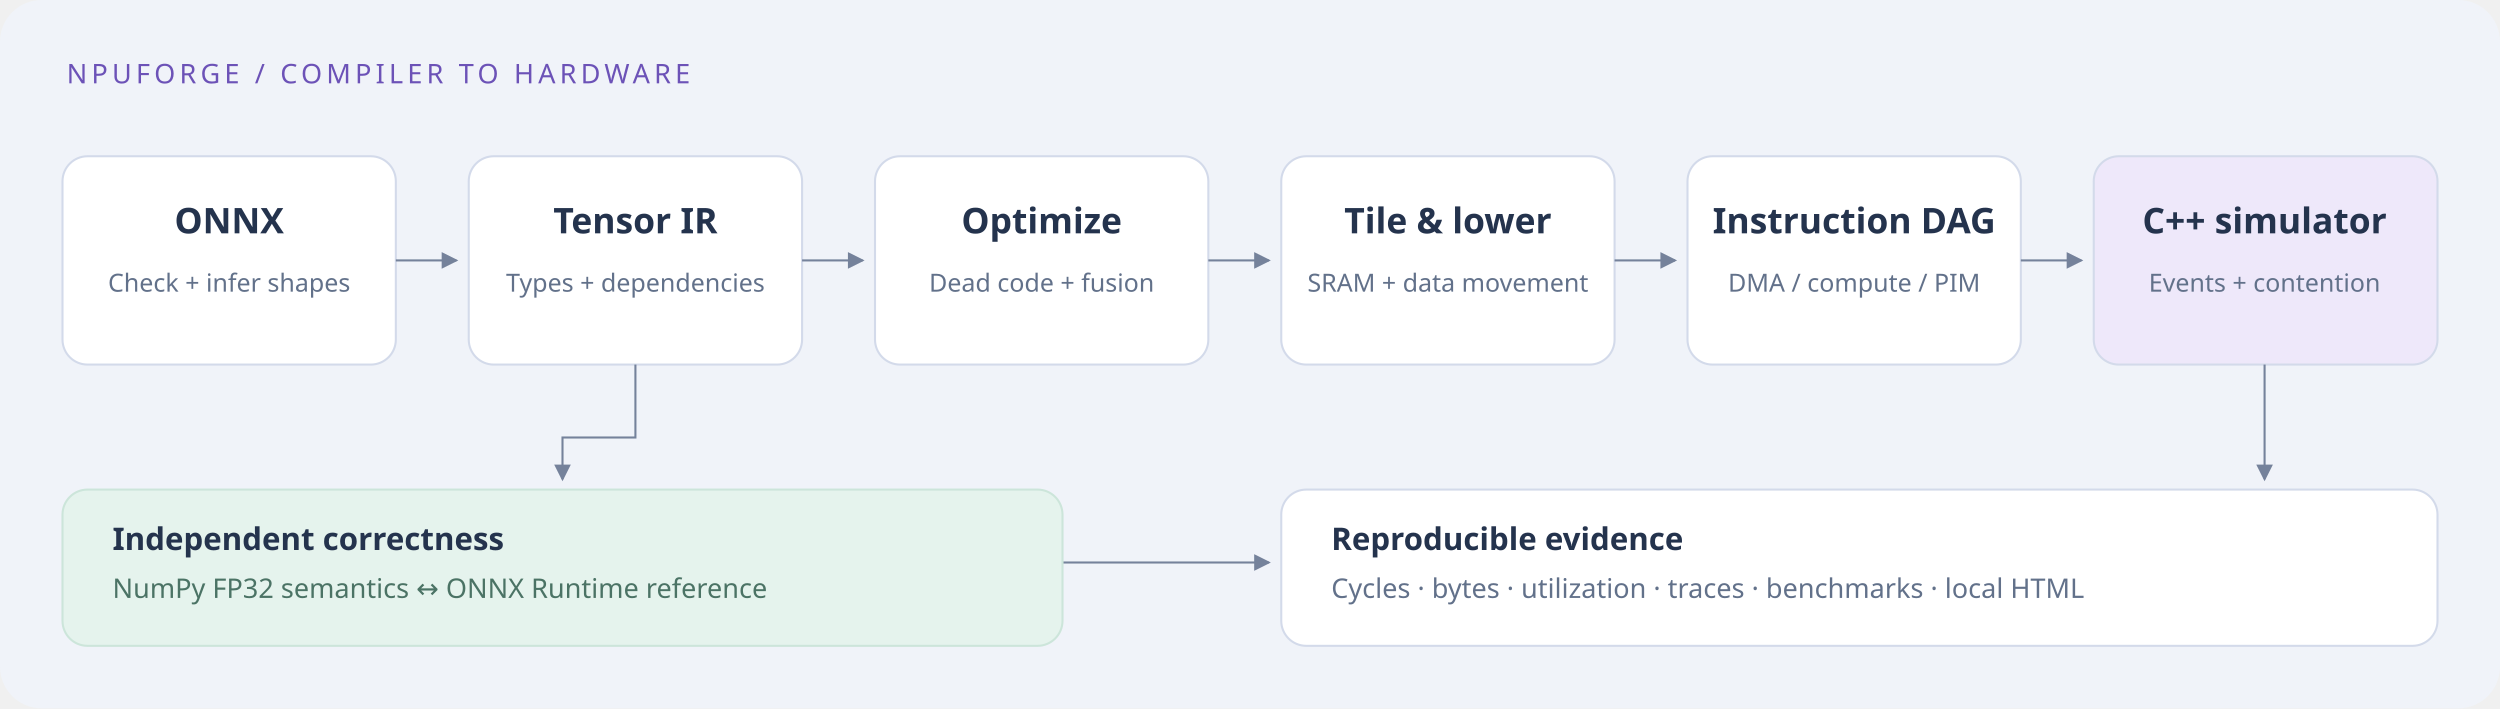
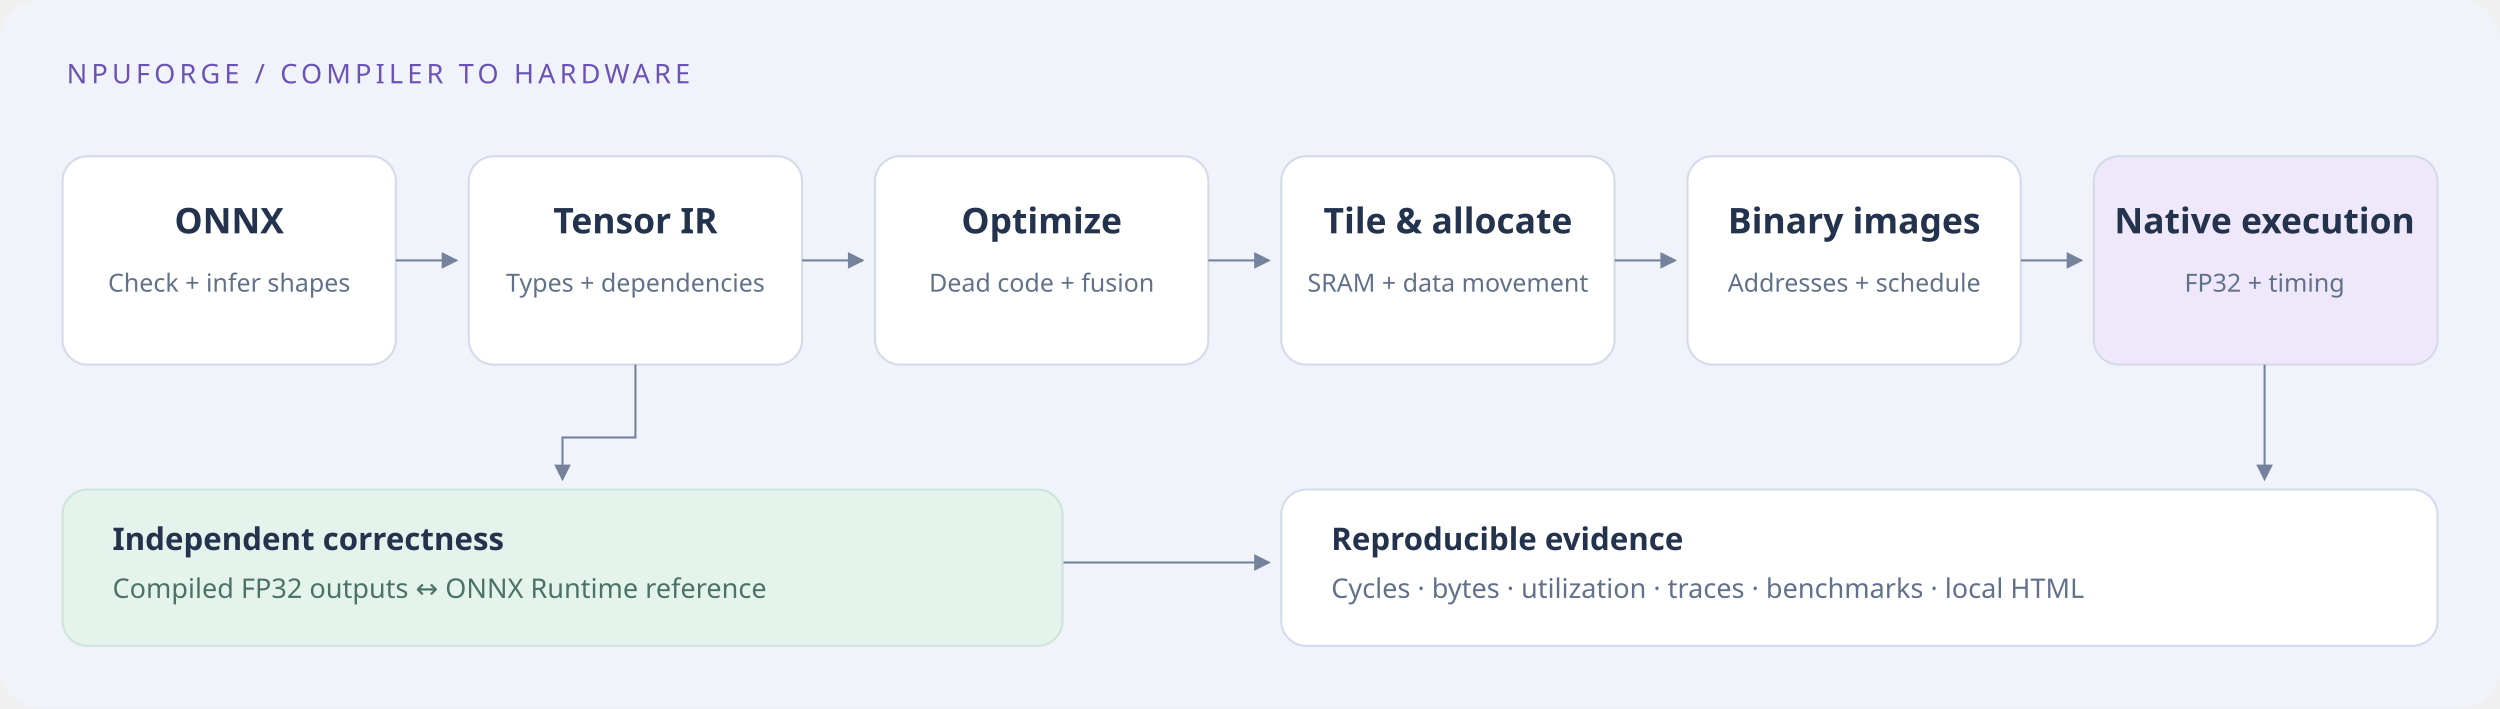
<svg xmlns="http://www.w3.org/2000/svg" viewBox="0 0 1200 340" role="img" aria-label="NPUForge compiler and simulator architecture">
  <defs>
    <marker id="a" markerWidth="8" markerHeight="8" refX="7" refY="4" orient="auto">
      <path d="M0 0L8 4L0 8" fill="#75829b" />
    </marker>
  </defs>
  <rect width="1200" height="340" rx="20" fill="#f0f3f9" />
  <g font-family="system-ui,sans-serif" fill="#24334d">
    <text x="32" y="40" font-size="13" letter-spacing="2" fill="#6c52b7">NPUFORGE / COMPILER TO HARDWARE</text>
    <g stroke="#d3daea" fill="white">
      <rect x="30" y="75" width="160" height="100" rx="12" />
      <rect x="225" y="75" width="160" height="100" rx="12" />
      <rect x="420" y="75" width="160" height="100" rx="12" />
      <rect x="615" y="75" width="160" height="100" rx="12" />
      <rect x="810" y="75" width="160" height="100" rx="12" />
      <rect x="1005" y="75" width="165" height="100" rx="12" fill="#eee8fa" />
    </g>
    <g font-size="17" font-weight="650" text-anchor="middle">
      <text x="110" y="112">ONNX</text>
      <text x="305" y="112">Tensor IR</text>
      <text x="500" y="112">Optimize</text>
-       <text x="695" y="112">Tile &amp; lower</text>
-       <text x="890" y="112">Instruction DAG</text>
-       <text x="1087" y="112">C++ simulator</text>
+       <text x="695" y="112">Tile &amp; allocate</text>
+       <text x="890" y="112">Binary images</text>
+       <text x="1087" y="112">Native execution</text>
    </g>
    <g font-size="12" text-anchor="middle" fill="#62718a">
      <text x="110" y="140">Check + infer shapes</text>
      <text x="305" y="140">Types + dependencies</text>
      <text x="500" y="140">Dead code + fusion</text>
      <text x="695" y="140">SRAM + data movement</text>
-       <text x="890" y="140">DMA / compute / PIM</text>
-       <text x="1087" y="140">Events + contention</text>
+       <text x="890" y="140">Addresses + schedule</text>
+       <text x="1087" y="140">FP32 + timing</text>
    </g>
    <g stroke="#75829b" fill="none" marker-end="url(#a)">
      <path d="M190 125H219" />
      <path d="M385 125H414" />
      <path d="M580 125H609" />
      <path d="M775 125H804" />
      <path d="M970 125H999" />
      <path d="M305 175V210H270V230" />
      <path d="M1087 175V230" />
      <path d="M510 270H609" />
    </g>
    <rect x="30" y="235" width="480" height="75" rx="12" fill="#e5f3ed" stroke="#cce5da" />
    <text x="54" y="264" font-size="15" font-weight="650">Independent correctness</text>
-     <text x="54" y="287" font-size="13" fill="#4b7365">NumPy FP32 semantics ↔ ONNX Runtime reference</text>
+     <text x="54" y="287" font-size="13" fill="#4b7365">Compiled FP32 outputs ↔ ONNX Runtime reference</text>
    <rect x="615" y="235" width="555" height="75" rx="12" fill="white" stroke="#d3daea" />
    <text x="639" y="264" font-size="15" font-weight="650">Reproducible evidence</text>
    <text x="639" y="287" font-size="13" fill="#62718a">Cycles · bytes · utilization · traces · benchmarks · local HTML</text>
  </g>
</svg>
